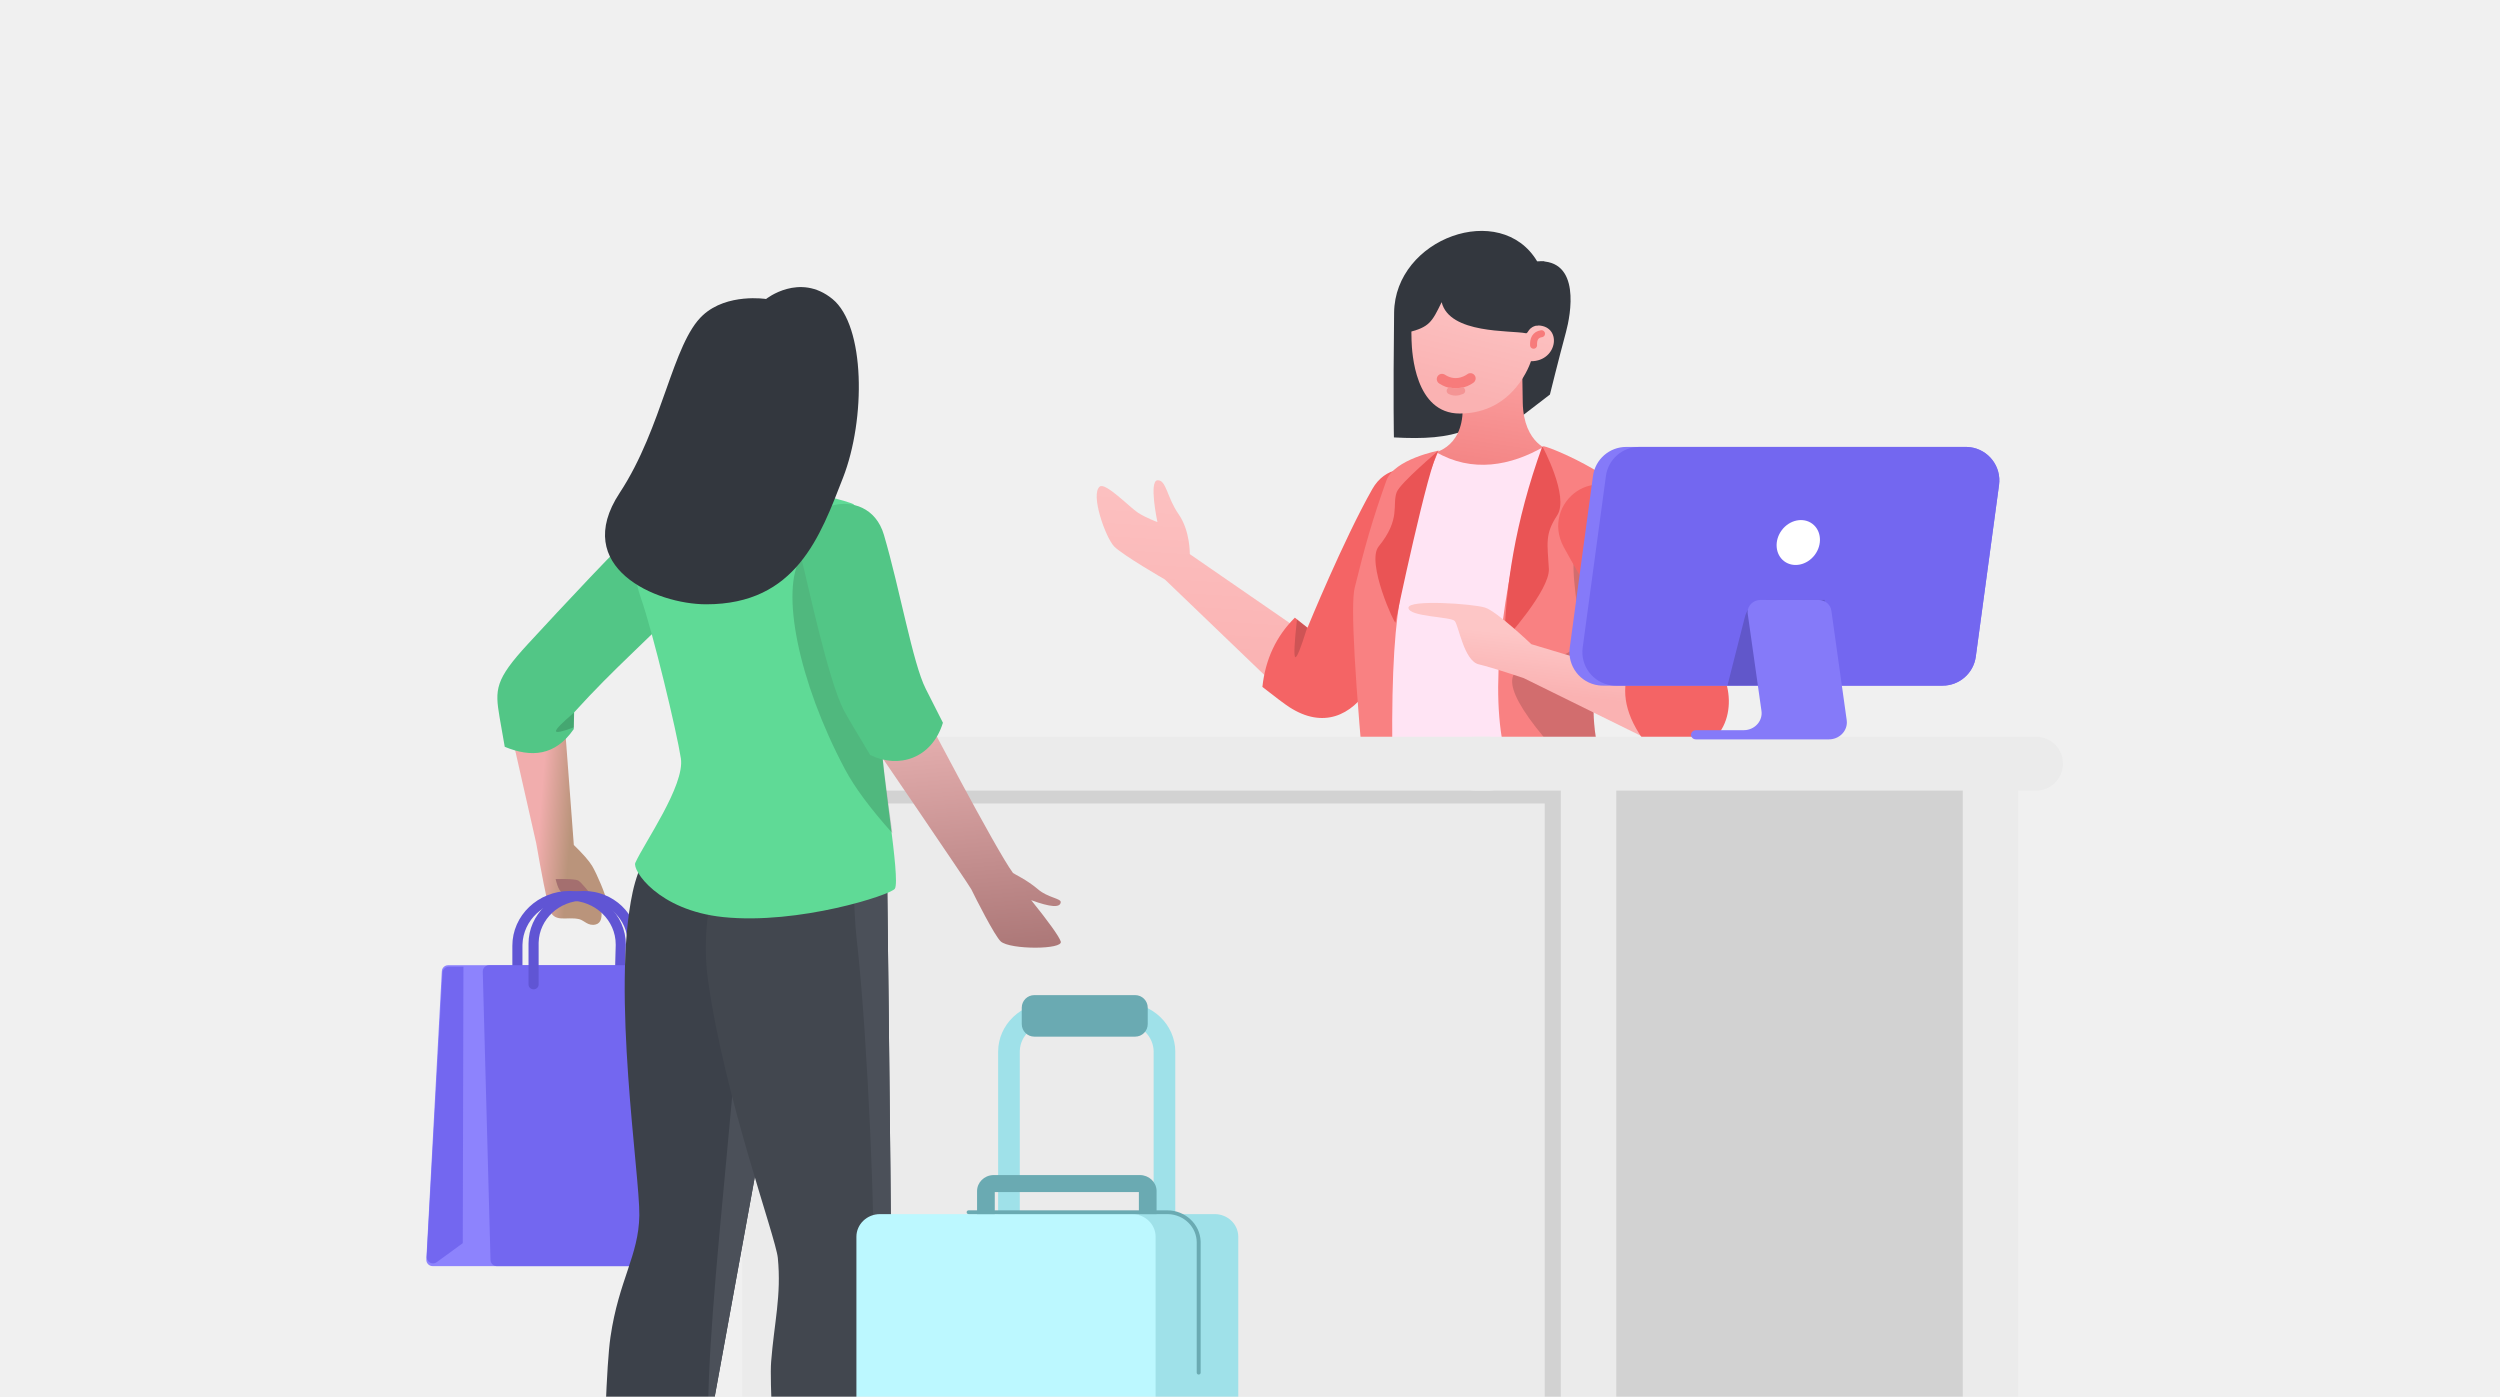
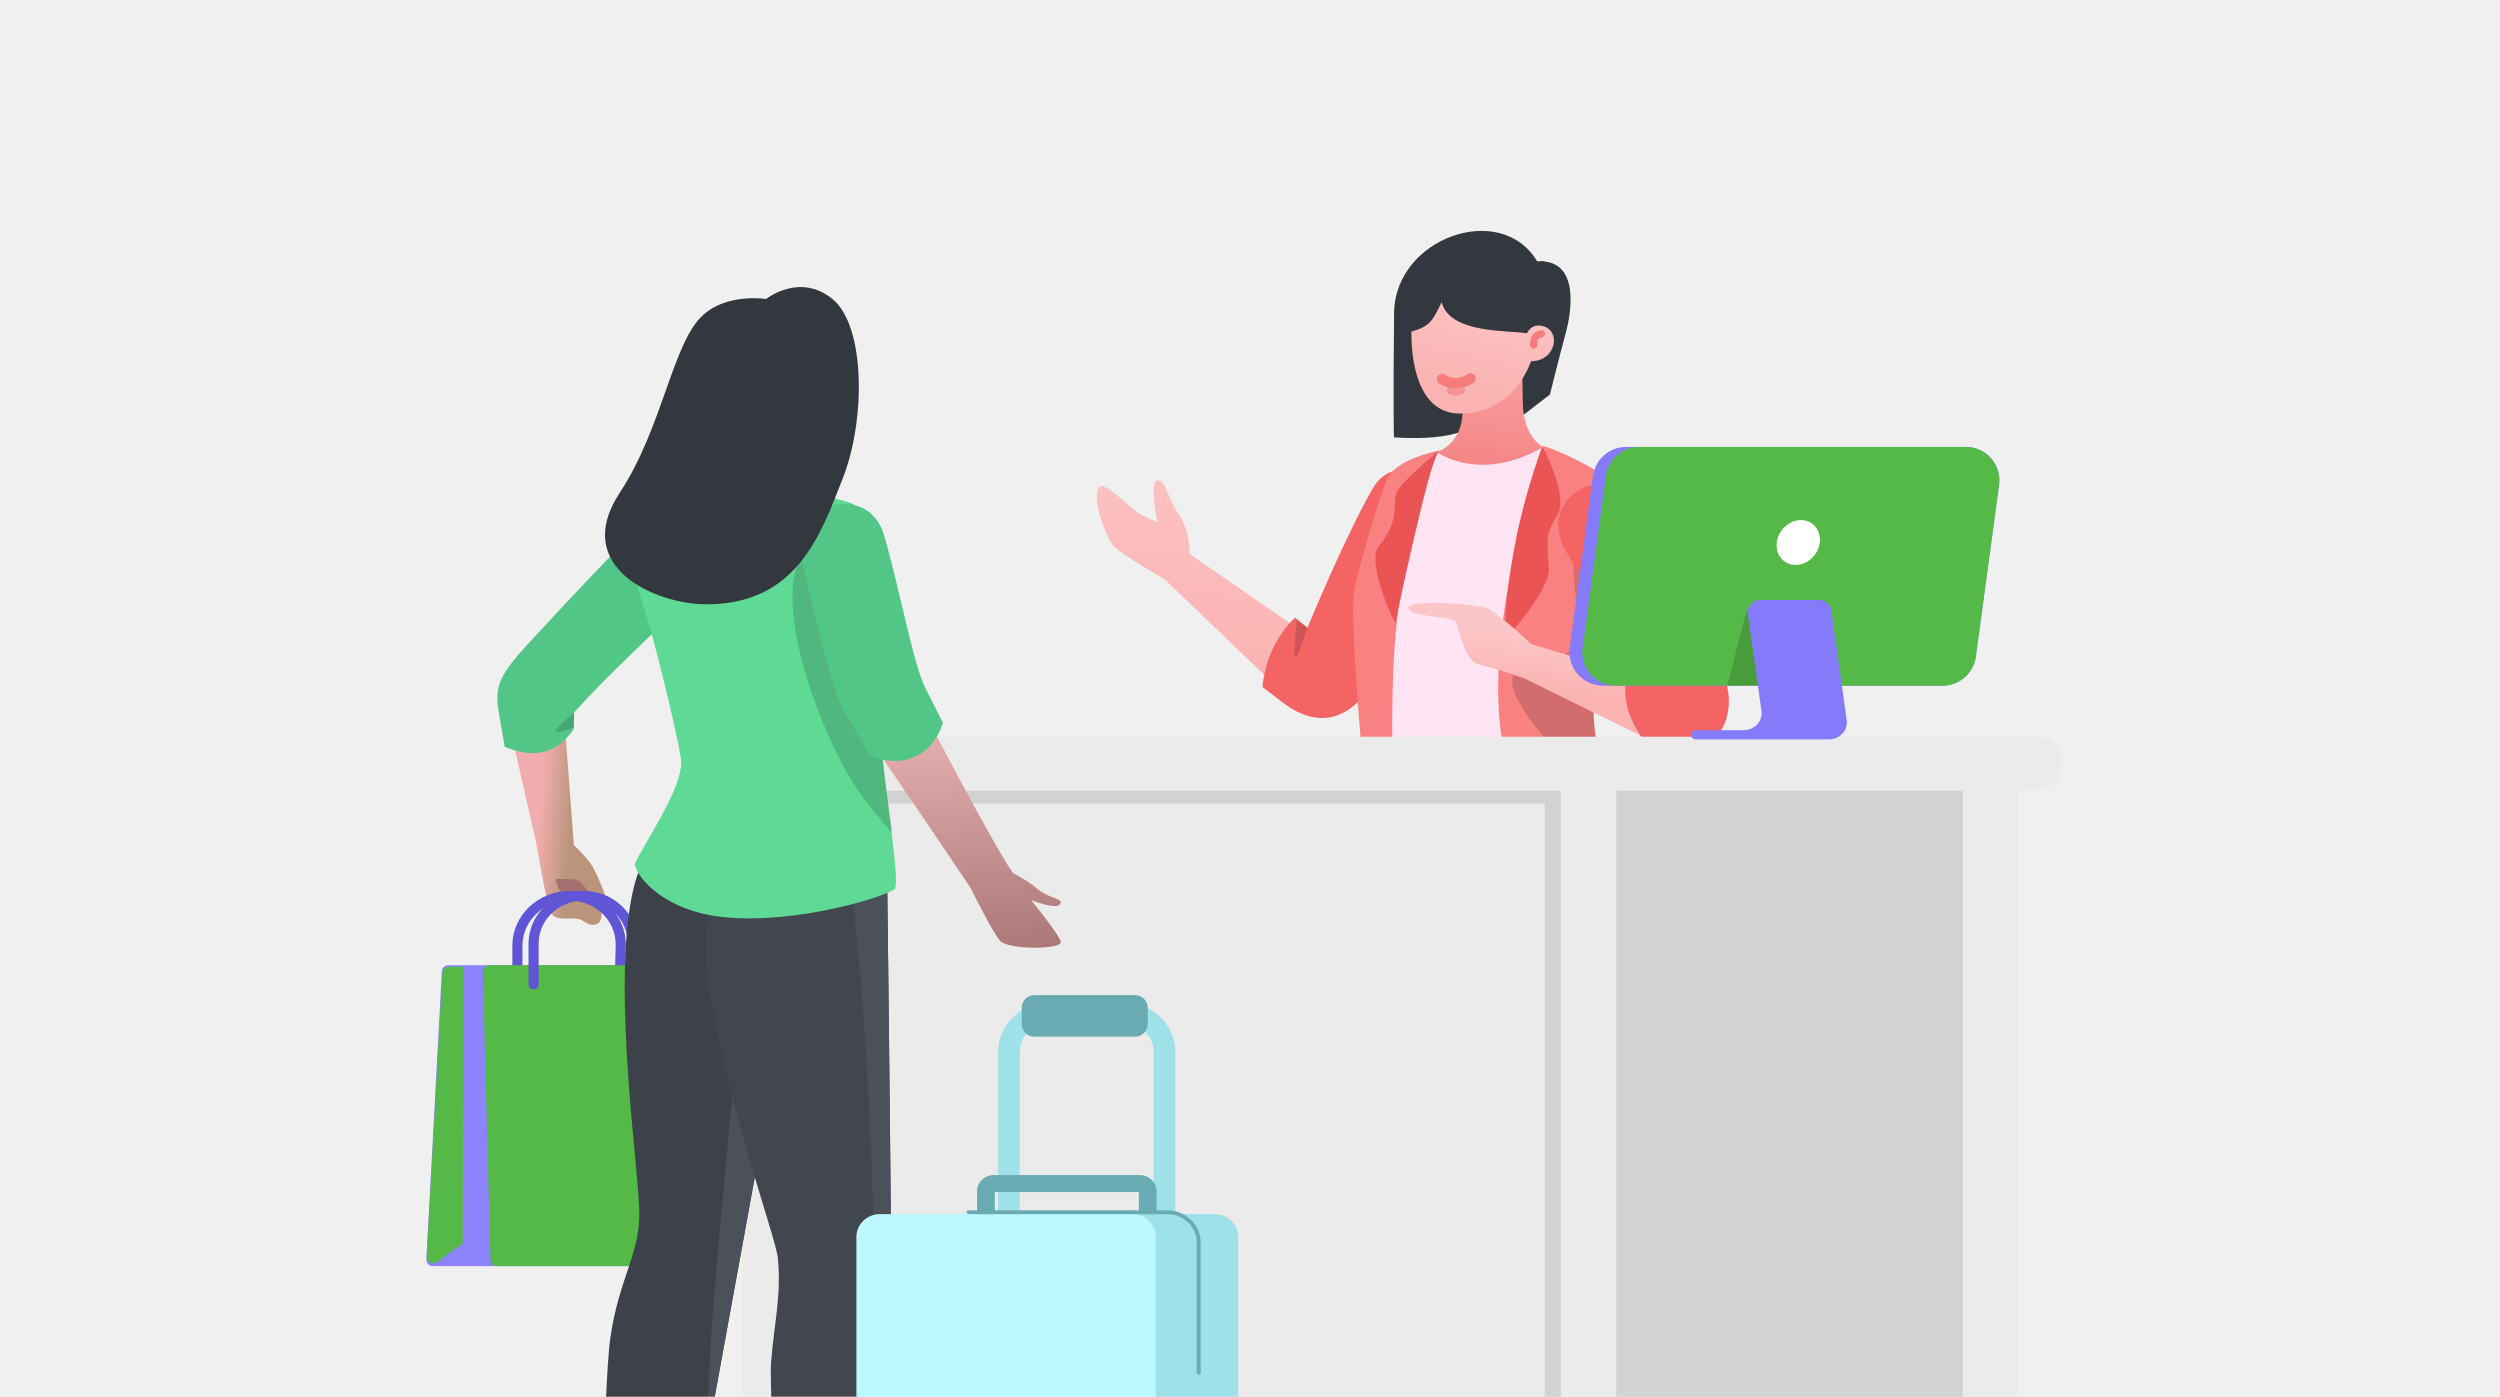
<svg xmlns="http://www.w3.org/2000/svg" xmlns:xlink="http://www.w3.org/1999/xlink" width="358px" height="200px" viewBox="0 0 358 200" version="1.1">
  <defs>
    <path d="M6,0 L352,0 C355.314,-6.08718376e-16 358,2.686 358,6 L358,200 L358,200 L0,200 L0,6 C-4.05812251e-16,2.686 2.686,6.08718376e-16 6,0 Z" id="path-1" />
    <linearGradient x1="100%" y1="28.702%" x2="100%" y2="138.491%" id="linearGradient-3">
      <stop stop-color="#7E1939" offset="0%" />
      <stop stop-color="#E35785" offset="100%" />
    </linearGradient>
    <linearGradient x1="100%" y1="28.702%" x2="100%" y2="96.604%" id="linearGradient-4">
      <stop stop-color="#9C2248" offset="0%" />
      <stop stop-color="#E35785" offset="100%" />
    </linearGradient>
    <linearGradient x1="42.833%" y1="-28.186%" x2="50%" y2="91.05%" id="linearGradient-5">
      <stop stop-color="#FDC6C6" offset="0%" />
      <stop stop-color="#FAB2B2" offset="100%" />
    </linearGradient>
    <linearGradient x1="44.771%" y1="-28.186%" x2="62.919%" y2="121.547%" id="linearGradient-6">
      <stop stop-color="#FFAFAF" offset="0%" />
      <stop stop-color="#F07777" offset="100%" />
    </linearGradient>
    <linearGradient x1="31.713%" y1="-1.016%" x2="55.144%" y2="86.96%" id="linearGradient-7">
      <stop stop-color="#FDC6C6" offset="0%" />
      <stop stop-color="#FAB2B2" offset="100%" />
    </linearGradient>
    <linearGradient x1="42.314%" y1="24.938%" x2="50%" y2="63.158%" id="linearGradient-8">
      <stop stop-color="#FDC6C6" offset="0%" />
      <stop stop-color="#FAB2B2" offset="100%" />
    </linearGradient>
    <linearGradient x1="40.233%" y1="35.954%" x2="59.343%" y2="59.89%" id="linearGradient-9">
      <stop stop-color="#F1ADAD" offset="0%" />
      <stop stop-color="#BA947B" offset="100%" />
    </linearGradient>
    <linearGradient x1="43.599%" y1="-28.186%" x2="50%" y2="111.154%" id="linearGradient-10">
      <stop stop-color="#FDC6C6" offset="0%" />
      <stop stop-color="#A47070" offset="100%" />
    </linearGradient>
    <linearGradient x1="46.493%" y1="-28.186%" x2="50%" y2="111.154%" id="linearGradient-11">
      <stop stop-color="#FDC6C6" offset="0%" />
      <stop stop-color="#A47070" offset="100%" />
    </linearGradient>
  </defs>
  <g id="📝-Pages-New" stroke="none" stroke-width="1" fill="none" fill-rule="evenodd">
    <g id="Knowledge-Base" transform="translate(-288, -445)">
      <g id="Illustration" transform="translate(288, 445)">
        <mask id="mask-2" fill="white">
          <use xlink:href="#path-1" />
        </mask>
        <g id="Mask" />
        <g mask="url(#mask-2)">
          <g transform="translate(61, 32)">
            <g id="Wom2.4" transform="translate(141, 109) scale(-1, 1) translate(-141, -109) translate(95, 0.5)">
              <g id="LLeg" transform="translate(27.06185, 78.22868)">
                <path d="M-6.88594311e-15,4.37589234e-14 C-6.88594311e-15,4.37589234e-14 6.481,59.226 7.01,64.638 C7.539,70.049 6.481,73.968 6.047,79.557 C5.614,85.146 7.701,120.3 7.701,120.3 C10.77,122.06 14.422,122.405 19.065,120.353 C19.065,120.353 23.329,76.56 23.288,66.586 C23.263,60.636 23.912,0.668 23.912,0.668 L-6.88594311e-15,4.37589234e-14 Z" id="Path" fill="url(#linearGradient-3)" />
                <ellipse id="Oval" fill-opacity="0.192" fill="#FFFFFF" transform="translate(19.72723, 67.04502) rotate(3) translate(-19.72723, -67.04502) " cx="19.727" cy="67.045" rx="2.584" ry="4.004" />
                <path d="M10.356,65.124 C10.888,68.87 9.458,75.967 6.066,86.414 L6.023,84.697 C5.975,82.425 5.973,80.654 6.039,79.671 L6.047,79.557 C6.467,74.154 7.469,70.312 7.058,65.174 L6.969,64.224 C6.746,62.034 6.056,55.61 5.19,47.622 L5.665,48.927 C8.293,56.213 9.857,61.612 10.356,65.124 Z" id="Path" fill-opacity="0.192" fill="#FFFFFF" />
              </g>
              <g id="RLeg" transform="translate(6.460736, 75.74981)">
                <path d="M16.46,0 C16.46,0 9.389,5.966 7.532,14.537 C4.438,28.825 5.995,55.214 5.903,61 C5.816,66.787 3.593,70.278 2.401,78.46 C1.209,86.642 2.389,123.207 2.389,123.207 C5.549,124.992 8.977,125.12 12.745,123.1 L34.878,1.908 L16.46,0 Z" id="Path" fill="url(#linearGradient-4)" />
                <ellipse id="Oval" fill-opacity="0.192" fill="#FFFFFF" transform="translate(17.53921, 68.2922) rotate(5) translate(-17.53921, -68.2922) " cx="17.539" cy="68.292" rx="2.906" ry="4.621" />
                <path d="M11.749,5.325 L14.511,5.681 C12.084,10.027 10.858,19.938 10.833,35.414 L10.833,35.905 C10.833,59.305 6.321,67.548 4.505,77.622 L4.451,77.927 C3.364,84.174 2.55,94.185 2.008,107.959 L1.953,104.544 C1.802,94.138 1.799,82.595 2.401,78.46 C3.593,70.278 5.816,66.787 5.903,61 L5.907,60.425 C5.906,53.641 4.53,28.396 7.532,14.537 C8.316,10.917 10.03,7.762 11.749,5.325 Z" id="Path" fill-opacity="0.192" fill="#FFFFFF" />
              </g>
              <g id="LArm" transform="translate(41.03859, 34.68479)">
                <path d="M36.581,12.166 C36.581,12.166 36.514,8.825 38.192,6.436 C39.87,4.046 39.937,1.508 41.207,1.591 C42.477,1.674 41.219,7.574 41.219,7.574 C41.219,7.574 42.83,6.987 43.988,6.245 C45.145,5.503 48.655,1.844 49.475,2.492 C50.866,3.597 48.626,9.828 47.406,11.074 C46.182,12.321 40.142,15.803 40.142,15.803 L22.352,32.886 L19.692,23.817 L36.581,12.166 Z" id="Path" fill="url(#linearGradient-5)" />
                <path d="M0.999,10.658 C3.742,16.721 8.763,27.858 10.833,31.181 C13.427,35.343 17.518,37.176 22.307,34.089 C22.975,33.658 24.268,32.689 26.187,31.183 C25.761,27.228 24.211,23.922 21.539,21.265 C20.329,22.218 19.724,22.695 19.724,22.695 C19.724,22.695 14.578,10.12 10.438,2.835 C6.852,-3.468 -3.175,1.44 0.999,10.658 Z" id="Path" fill="#F46465" />
                <path d="M19.778,22.702 C20.699,25.681 21.268,27.085 21.483,26.912 C21.698,26.74 21.616,24.947 21.236,21.534 L19.778,22.702 Z" id="Path" fill-opacity="0.16" fill="#000000" />
              </g>
              <g id="Head" transform="translate(22.61257, 0)">
                <path d="M7.573,21.808 L7.573,27.173 L3.44,24.001 C3.44,24.001 2.17,18.861 1.137,15.043 C0.489,12.649 -1.09,4.547 5.265,4.927 C10.471,-3.821 25.632,1.593 25.752,12.28 C25.898,25.133 25.779,30.138 25.779,30.138 C17.206,30.607 12.381,29.425 7.573,21.808 Z" id="Path" fill="#33373E" />
                <path d="M3.351,32.023 C3.351,32.023 7.196,31.162 7.329,25.157 C7.462,19.152 7.369,17.102 7.369,17.102 L15.837,16.957 C15.837,16.957 15.93,23.649 15.931,26.07 C15.935,31.956 20.475,32.438 20.475,32.438 C20.475,32.438 19.699,37.295 12.026,37.706 C6.034,38.027 3.351,32.023 3.351,32.023 Z" id="Path" fill="url(#linearGradient-6)" />
                <path d="M5.395,14.104 C1.617,13.964 2.233,19.236 6.157,19.229 C6.157,19.229 8.437,26.718 16.351,26.718 C22.778,26.718 23.196,17.99 23.254,16.248 C23.317,14.392 23.325,8.292 23.325,8.292 L5.248,8.284 L5.395,14.104 Z" id="Path" fill="url(#linearGradient-7)" />
                <path d="M5.102,14.069 C6.668,14.315 6.478,15.303 6.904,15.217 C9.065,14.779 17.816,15.357 18.943,10.77 C20.345,13.636 20.687,14.34 23.774,15.109 L23.774,6.712 L4.249,4.927 C4.249,4.927 4.552,13.982 5.102,14.069 Z" id="Path" fill="#33373E" />
                <path d="M14.961,21.057 C14.961,21.057 16.284,23.087 18.8,22.407" id="Path" stroke="#F77B7B" stroke-width="1.5" stroke-linecap="round" transform="translate(16.88053, 21.80175) rotate(-18) translate(-16.88053, -21.80175) " />
                <path d="M16.066,23.478 C16.661,23.715 17.226,23.714 17.721,23.439" id="Path" stroke="#F49494" stroke-linecap="round" transform="translate(16.89376, 23.54516) rotate(2) translate(-16.89376, -23.54516) " />
                <path d="M5.578,17.034 C5.806,16.219 5.693,15.504 4.842,15.169" id="Path-8" stroke="#F77B7B" stroke-linecap="round" transform="translate(5.261431, 16.10127) rotate(-13) translate(-5.261431, -16.10127) " />
              </g>
              <g id="Body" transform="translate(12.92147, 30.7926)">
                <path d="M13.901,0.616 C18.726,3.433 24.304,4.465 29.496,1.407 C37.97,17.333 40.082,36.336 38.044,57.34 C25.687,62.003 15.302,61.086 6.461,55.756 L13.901,0.616 Z" id="Path" fill="#FFE4F4" />
                <path d="M14.112,0.629 C22.103,25.581 26.895,60.956 1.938,54.802 C15.195,31.535 -2.827,21.063 1.258,9.038 C2.655,4.927 14.008,0.306 14.112,0.629 Z" id="Path" fill="#F98182" />
                <path d="M5.099,10.99 C14.131,12.289 6.685,27.321 9.667,29.585 C12.648,31.85 17.837,32.094 18.396,33.477 C19.521,36.258 14.085,43.277 2.089,54.534 L1.938,54.802 C13.486,34.534 1.3,23.976 0.666,13.642 C2.004,11.641 3.482,10.758 5.099,10.99 Z" id="Path" fill-opacity="0.16" fill="#000000" />
                <path d="M14.22,0.616 C14.22,0.616 10.314,7.804 12.094,10.51 C13.869,13.215 13.492,14.468 13.282,18.161 C13.109,21.236 19.655,28.438 19.655,28.438 C19.463,21.029 18.209,11.626 14.22,0.616 Z" id="Path" fill="#EA5455" />
                <path d="M29.073,1.232 C32.123,8.522 33.589,14.243 34.956,24.944 C35.716,30.886 35.906,39.987 35.526,52.249 L39.294,52.955 C41.09,34.012 41.688,23.321 41.088,20.882 C39.576,14.742 38.552,11.155 36.556,5.543 C35.457,2.462 29.073,1.232 29.073,1.232 Z" id="Path" fill="#F98182" />
                <path d="M29.073,1.232 C29.073,1.232 34.563,5.859 35.069,7.181 C35.76,8.984 34.438,11.016 37.646,14.948 C39.507,17.223 35.266,26.361 35.247,25.845 C35.247,25.703 30.493,3.088 29.073,1.232 Z" id="Path" fill="#EA5455" />
              </g>
              <g id="RArm" transform="translate(0, 36.88954)">
                <path d="M28.712,22.859 C28.712,22.859 33.632,18.163 35.336,17.618 C37.04,17.073 46.373,16.418 46.31,17.65 C46.239,18.969 40.233,18.893 39.677,19.542 C39.122,20.191 38.349,25.243 36.25,25.741 C34.155,26.239 29.811,27.713 29.811,27.713 L10.478,37.235 L12.538,27.714 L28.712,22.859 Z" id="Path" fill="url(#linearGradient-8)" />
                <path d="M13.903,2.975 C8.039,10.865 3.032,22.883 1.11,27.568 C-0.812,32.253 1.127,39.32 9.578,37.933 C10.248,37.823 11.129,37.565 12.221,37.161 C15.328,33.1 15.873,29.614 14.713,26.511 C13.985,26.804 13.62,26.95 13.62,26.95 C13.62,26.95 22.02,12.759 24.071,8.954 C27.497,2.6 19.069,-3.976 13.903,2.975 Z" id="Path" fill="#F46465" />
                <path d="M13.62,26.95 C10.776,28.275 9.533,28.646 9.89,28.063 C10.248,27.48 12.033,26.19 15.245,24.192 L13.62,26.95 Z" id="Path" fill-opacity="0.16" fill="#000000" />
              </g>
            </g>
            <g id="Group-25" transform="translate(37, 73.5)">
              <polygon id="Rectangle" fill="#EBEBEB" points="179.554 2.572 191.016 2.572 191.016 146.657 179.554 146.657" />
              <polygon id="Rectangle" fill="#D2D2D2" points="115.333 2.572 183.071 2.572 183.071 146.657 115.333 146.657" />
              <polygon id="Rectangle" fill="#EBEBEB" points="121.988 2.572 133.451 2.572 133.451 146.657 121.988 146.657" />
              <polygon id="Rectangle" fill="#D2D2D2" points="122.924 2.572 125.505 2.572 125.505 146.657 122.924 146.657" />
              <polygon id="Rectangle" fill="#EBEBEB" points="111.74 2.572 123.203 2.572 123.203 146.657 111.74 146.657" />
              <polygon id="Rectangle" fill="#EBEBEB" points="8.3 2.572 115.258 2.572 115.258 146.657 8.3 146.657" />
              <polygon id="Rectangle" fill="#D2D2D2" points="8.224 1.837 125.303 1.837 125.303 9.555 8.224 9.555" />
              <path d="M3.859,0 L115.118,0 C117.25,4.47172551e-15 118.977,1.728 118.977,3.859 C118.977,5.99 117.25,7.718 115.118,7.718 L3.859,7.718 C1.728,7.718 2.60988004e-16,5.99 0,3.859 C-2.60988004e-16,1.728 1.728,3.91482006e-16 3.859,0 Z" id="Rectangle" fill="#EBEBEB" />
              <path d="M113.296,0 L193.559,0 C195.69,-1.58910568e-14 197.418,1.728 197.418,3.859 C197.418,5.99 195.69,7.718 193.559,7.718 L113.296,7.718 C111.165,7.718 109.438,5.99 109.438,3.859 C109.438,1.728 111.165,3.91482006e-16 113.296,0 Z" id="Rectangle" fill="#EBEBEB" />
            </g>
            <g id="Desktop1" transform="translate(194.5, 53) scale(-1, 1) translate(-194.5, -53) translate(163, 32)">
              <path d="M5.494,-5.53605471e-14 L54.126,-5.53605471e-14 C56.528,-5.66899778e-14 58.56,1.776 58.883,4.156 L62.211,28.74 C62.567,31.367 60.726,33.785 58.099,34.141 C57.885,34.17 57.67,34.184 57.455,34.184 L8.822,34.184 C6.42,34.184 4.388,32.409 4.066,30.028 L0.737,5.444 C0.381,2.817 2.223,0.399 4.85,0.043 C5.063,0.015 5.278,-5.70973333e-14 5.494,-5.53605471e-14 Z" id="Rectangle" fill="#857AF9" />
-               <path d="M5.494,-5.53605471e-14 L52.275,-5.53605471e-14 C54.677,-6.00687253e-14 56.709,1.776 57.031,4.156 L60.36,28.74 C60.716,31.367 58.874,33.785 56.247,34.141 C56.034,34.17 55.819,34.184 55.603,34.184 L8.822,34.184 C6.42,34.184 4.388,32.409 4.066,30.028 L0.737,5.444 C0.381,2.817 2.223,0.399 4.85,0.043 C5.063,0.015 5.278,-5.70973333e-14 5.494,-5.53605471e-14 Z" id="Rectangle" fill="#7367F0" />
+               <path d="M5.494,-5.53605471e-14 L52.275,-5.53605471e-14 C54.677,-6.00687253e-14 56.709,1.776 57.031,4.156 L60.36,28.74 C60.716,31.367 58.874,33.785 56.247,34.141 C56.034,34.17 55.819,34.184 55.603,34.184 L8.822,34.184 C6.42,34.184 4.388,32.409 4.066,30.028 L0.737,5.444 C0.381,2.817 2.223,0.399 4.85,0.043 C5.063,0.015 5.278,-5.70973333e-14 5.494,-5.53605471e-14 Z" id="Rectangle" fill="#55b947" />
              <path d="M25.714,21.913 L34.026,21.913 C35.49,21.913 36.767,22.906 37.127,24.324 L39.635,34.184 L39.635,34.184 L25.714,34.087 L25.714,21.913 Z" id="Rectangle" fill-opacity="0.16" fill="#000000" />
              <ellipse id="Oval" fill="#FFFFFF" transform="translate(29.4862, 13.68903) rotate(-37) translate(-29.4862, -13.68903) " cx="29.486" cy="13.689" rx="2.952" ry="3.355" />
              <path d="M34.89,21.913 C35.913,21.913 36.742,22.698 36.742,23.666 C36.742,23.736 36.737,23.806 36.729,23.875 L34.757,37.805 C34.568,39.138 35.557,40.363 36.964,40.542 C37.077,40.556 37.191,40.563 37.306,40.563 L44.151,40.563 C44.535,40.563 44.846,40.858 44.846,41.221 C44.846,41.584 44.535,41.878 44.151,41.878 L25.101,41.878 C23.681,41.878 22.529,40.788 22.529,39.443 C22.529,39.336 22.537,39.229 22.552,39.123 L24.747,23.457 C24.859,22.576 25.648,21.913 26.585,21.913 L34.89,21.913 Z" id="Path" fill="#857AF9" />
            </g>
            <g id="Wom4.7" transform="translate(46, 114.5) scale(-1, 1) translate(-46, -114.5) translate(0, 8.5)">
              <g id="RArm" transform="translate(50.82518, 32.53227)">
                <g id="Group-10" transform="translate(21.76113, 42.48585) scale(-1, 1) rotate(-15) translate(-21.76113, -42.48585) translate(16.26113, 24.48585)">
                  <path d="M5.778,23.755 C6.712,25.319 7.297,26.507 7.533,27.316 C7.888,28.53 8.388,32.052 8.222,32.729 C8.111,33.181 7.776,33.387 7.218,33.348 C7.098,34.823 6.652,35.56 5.878,35.56 C4.75,35.56 4.41,34.559 3.788,34.22 C2.099,33.303 0.022,33.923 0.022,31.515 C0.022,29.909 0.229,26.77 0.643,22.097 L1.484,0.553 L10.008,1.369 L5.778,23.755 Z" id="Path-17" fill="url(#linearGradient-9)" />
                  <path d="M7.218,33.348 C6.089,30.618 5.376,29.114 5.077,28.838 C4.779,28.561 3.753,28.214 1.999,27.796 C1.954,29.191 2.176,29.95 2.664,30.075 C3.056,30.175 4.957,31.289 5.932,31.953 C6.263,32.178 6.692,32.643 7.218,33.348 Z" id="Path-18" fill="#A46F6F" />
                </g>
                <path d="M10.101,2.065 C2.983,-4.102 -3.95,4.865 2.662,11.653 C10.052,19.242 13.981,22.39 19.957,28.978 C19.957,28.978 19.976,29.779 20.015,31.379 C22.683,35.242 26.105,35.471 29.896,33.91 C30.27,31.801 30.515,30.398 30.632,29.701 C31.305,25.691 31.326,24.331 26.53,19.137 C21.734,13.944 13.191,4.742 10.101,2.065 Z" id="Path" fill="#52C686" />
                <path d="M19.994,29.03 C21.706,30.489 22.562,31.362 22.562,31.651 C22.562,31.94 21.706,31.764 19.994,31.123 L19.994,29.03 Z" id="Path-24" fill-opacity="0.16" fill="#000000" />
              </g>
              <g id="Group-72" transform="translate(70.5, 114.0481) scale(-1, 1) translate(-70.5, -114.0481) translate(49, 86.54812)">
                <path d="M3.169,11.171 L35.578,11.171 C36.075,11.171 36.478,11.574 36.478,12.071 L36.478,53.361 C36.478,53.858 36.075,54.261 35.578,54.261 L0.95,54.261 C0.453,54.261 0.05,53.858 0.05,53.361 C0.05,53.345 0.05,53.329 0.051,53.313 L2.27,12.023 C2.296,11.546 2.691,11.171 3.169,11.171 Z" id="Rectangle" fill="#8D83FD" />
                <path d="M20.589,0.537 C25.023,0.537 28.618,3.967 28.618,8.198 L28.617,8.296 L28.495,12.847 C28.484,13.228 28.152,13.529 27.752,13.519 C27.379,13.51 27.08,13.233 27.05,12.886 L27.048,12.811 L27.168,8.36 C27.17,8.306 27.17,8.252 27.17,8.198 C27.17,4.73 24.224,1.918 20.589,1.918 C16.91,1.918 13.916,4.717 13.819,8.205 L13.816,8.38 L13.816,12.829 C13.816,13.21 13.492,13.519 13.092,13.519 C12.719,13.519 12.412,13.25 12.373,12.904 L12.369,12.829 L12.369,8.38 C12.369,4.048 16.049,0.537 20.589,0.537 Z" id="Path" fill="#6055D4" />
-                 <path d="M9.031,11.171 L39.1,11.171 C39.578,11.171 39.973,11.546 39.998,12.023 L42.218,53.313 C42.244,53.809 41.864,54.233 41.367,54.26 C41.351,54.261 41.335,54.261 41.319,54.261 L10.14,54.261 C9.653,54.261 9.254,53.873 9.241,53.386 L8.131,12.096 C8.118,11.599 8.51,11.185 9.007,11.172 C9.015,11.172 9.023,11.171 9.031,11.171 Z" id="Rectangle" fill="#7367F0" />
+                 <path d="M9.031,11.171 L39.1,11.171 C39.578,11.171 39.973,11.546 39.998,12.023 L42.218,53.313 C42.244,53.809 41.864,54.233 41.367,54.26 C41.351,54.261 41.335,54.261 41.319,54.261 L10.14,54.261 C9.653,54.261 9.254,53.873 9.241,53.386 L8.131,12.096 C8.118,11.599 8.51,11.185 9.007,11.172 C9.015,11.172 9.023,11.171 9.031,11.171 Z" id="Rectangle" fill="#55b947" />
                <path d="M22.583,0.537 C26.853,0.537 30.314,3.84 30.314,7.913 L30.312,8.087 L30.167,13.95 C30.158,14.331 29.826,14.633 29.427,14.624 C29.054,14.616 28.753,14.339 28.723,13.993 L28.72,13.917 L28.865,8.055 C28.866,8.008 28.867,7.961 28.867,7.913 C28.867,4.602 26.054,1.918 22.583,1.918 C19.081,1.918 16.23,4.581 16.135,7.901 L16.132,8.073 L16.132,13.934 C16.132,14.315 15.808,14.624 15.408,14.624 C15.035,14.624 14.728,14.355 14.689,14.009 L14.685,13.934 L14.685,8.073 C14.685,3.911 18.221,0.537 22.583,0.537 Z" id="Path" fill="#6055D4" />
-                 <path d="M5.365,11.388 L5.268,50.976 L1.534,53.696 C1.132,53.989 0.569,53.901 0.277,53.499 C0.154,53.331 0.094,53.126 0.105,52.919 L2.366,12.239 C2.393,11.762 2.787,11.388 3.265,11.388 L5.365,11.388 L5.365,11.388 Z" id="Path-98" fill="#7367F0" />
+                 <path d="M5.365,11.388 L5.268,50.976 L1.534,53.696 C1.132,53.989 0.569,53.901 0.277,53.499 C0.154,53.331 0.094,53.126 0.105,52.919 L2.366,12.239 C2.393,11.762 2.787,11.388 3.265,11.388 L5.365,11.388 L5.365,11.388 Z" id="Path-98" fill="#55b947" />
              </g>
              <g id="RLeg" transform="translate(35.16814, 72.74425)">
                <path d="M0,1.902 L18.341,0 L18.61,0.239 C19.917,1.427 25.598,6.946 27.23,14.489 C30.312,28.73 26.188,55.031 26.279,60.799 C26.366,66.566 29.222,70.046 30.41,78.201 C31.597,86.355 31.709,122.799 31.709,122.799 C28.561,124.579 25.792,124.706 22.039,122.693 L0,1.902 Z" id="Path" fill="#3C414A" />
                <path d="M16.383,91.69 L1.82852956e-14,1.902 L10.197,0.844 C10.652,32.037 16.993,74.2 16.383,91.69 Z" id="Path" fill="#4B5059" />
              </g>
              <g id="LLEg" transform="translate(16.30481, 75.21494)">
                <path d="M9.766,0.666 L30.36,0 L30.514,0.272 C31.514,2.08 36.989,12.668 35.299,24.703 C32.925,41.595 25.605,61.399 25.31,64.424 C24.783,69.818 25.837,73.723 26.269,79.294 C26.7,84.865 23.978,119.903 23.978,119.903 C20.922,121.656 17.286,122.001 12.662,119.956 C10.309,88.228 9.121,69.853 9.101,64.832 C9.07,57.301 9.766,0.666 9.766,0.666 Z" id="Path" fill="#42474F" />
                <path d="M14.003,18.937 L13.865,20.189 C12.444,33.386 11.243,61.414 11.75,65.736 L11.821,66.284 C12.388,71.053 12.237,83.023 11.367,102.196 L10.595,91.191 C9.661,77.563 9.165,68.951 9.106,65.352 L9.101,64.832 C9.07,57.301 9.766,0.666 9.766,0.666 L14.109,0.526 C14.573,7.767 14.538,13.904 14.003,18.937 Z" id="Path" fill="#4B5059" />
              </g>
              <g id="Body" transform="translate(23.25663, 29.18373)">
                <path d="M31.41,2.554 C34.116,6.345 38.624,19.214 38.88,22.109 C39.168,25.448 35.416,30.768 35.354,35.602 C35.299,40.437 38.153,56.222 37.295,57.582 C36.757,58.443 23.533,62.762 12.722,61.644 C3.387,60.678 -0.333,54.909 0.129,53.872 C1.392,51.04 7.25,42.775 6.653,38.917 C6.063,35.059 2.637,20.818 0.936,15.972 C-0.758,11.125 -0.193,6.036 2.969,3.951 C4.534,2.919 8.709,-0.013 16.145,4.42175139e-05 C23.58,0.014 31.201,2.26 31.41,2.554 Z" id="Path" fill="#5FDA96" transform="translate(19.44791, 30.91374) scale(-1, 1) translate(-19.44791, -30.91374) " />
                <path d="M3.265,11.516 L3.951,11.221 C10.141,8.607 13.834,8.234 15.028,10.101 C18.024,14.785 15.441,27.864 8.752,40.456 C7.365,43.068 5.101,46.121 1.96,49.615 L2.177,47.972 C2.794,43.383 3.571,38.147 3.542,35.602 C3.48,30.768 -0.272,25.448 0.016,22.109 C0.156,20.525 1.57,15.953 3.265,11.516 Z" id="Path" fill-opacity="0.16" fill="#000000" />
              </g>
              <g id="Head" transform="translate(32.72671, 8.205586)" fill="url(#linearGradient-10)">
                <path d="M1.84,5.121 C-0.694,5.386 -0.514,9.636 2.571,9.858 C3.201,13.956 5.45,15.908 8.191,16.134 L8.039,22.332 L20.165,22.325 C20.165,22.325 16.75,17.947 16.92,11.953 C17.091,5.958 16.806,0.328 16.806,0.328 L1.1,0.597 L1.84,5.121 Z" id="Path" />
              </g>
              <g id="LArm" transform="translate(0, 31.66065)">
                <path d="M26.786,32.07 C26.786,32.07 15.174,54.537 14.942,55.215 C14.49,56.535 12.43,62.256 11.662,63.14 C10.494,64.482 2.883,65.412 3.142,64.186 C3.307,63.402 4.467,61.273 6.621,57.798 C4.009,59.142 2.621,59.411 2.457,58.604 C2.347,58.066 4.227,57.736 5.46,56.379 C6.858,54.841 8.678,53.721 8.735,53.619 C10.817,49.888 18.762,28.736 18.762,28.736 L26.786,32.07 Z" id="Path" fill="url(#linearGradient-11)" transform="translate(14.61906, 46.74696) rotate(7) translate(-14.61906, -46.74696) " />
                <path d="M26.423,4.427 C24.124,12.255 22.288,22.818 20.443,26.461 C20.141,27.057 19.318,28.683 17.973,31.338 C19.551,36.446 24.287,37.979 28.395,35.946 C30.474,32.504 31.728,30.377 32.156,29.565 C34.41,25.291 37.426,10.913 38.284,7.624 C40.251,0.086 28.723,-3.4 26.423,4.427 Z" id="Path" fill="#52C686" />
              </g>
              <path d="M32.114,30.084 C38.319,20.658 39.641,8.656 44.041,4.627 C47.533,1.43 53.077,2.317 53.077,2.317 C53.077,2.317 57.878,-1.525 62.586,2.317 C67.294,6.159 67.37,19.52 64.096,27.918 C60.823,36.316 57.387,46.036 44.509,46.036 C37.293,46.036 25.105,40.73 32.114,30.084 Z" id="Path" fill="#33373E" transform="translate(48.18928, 23.32264) scale(-1, 1) translate(-48.18928, -23.32264) " />
            </g>
            <g id="Group-113" transform="translate(56, 110.5)">
              <path d="M43.972,1.081 C48.02,1.081 51.301,4.228 51.301,8.11 L51.301,62.179 L25.933,62.179 L25.933,8.11 C25.933,4.228 29.214,1.081 33.261,1.081 L43.972,1.081 Z M43.972,4.055 L33.261,4.055 C30.972,4.055 29.108,5.8 29.035,7.979 L29.033,8.11 L29.033,59.205 L48.201,59.205 L48.201,8.11 C48.201,5.915 46.381,4.127 44.109,4.057 L43.972,4.055 Z" id="Rectangle" fill="#9FE1E9" />
              <path d="M31.115,0 L45.555,0 C46.549,-4.04660118e-16 47.355,0.806 47.355,1.8 L47.355,4.148 C47.355,5.142 46.549,5.948 45.555,5.948 L31.115,5.948 C30.121,5.948 29.315,5.142 29.315,4.148 L29.315,1.8 C29.315,0.806 30.121,-3.94290921e-17 31.115,0 Z" id="Rectangle" fill="#6AAAB2" />
              <path d="M46.227,25.769 C47.512,25.769 48.56,26.739 48.621,27.956 L48.623,28.067 L48.623,33.678 L46.087,33.678 L46.087,28.202 L25.452,28.202 L25.452,33.252 L22.915,33.252 L22.915,28.067 C22.915,26.836 23.925,25.83 25.195,25.772 L25.311,25.769 L46.227,25.769 Z" id="Path" fill="#6AAAB2" />
              <path d="M26.496,31.36 L56.939,31.36 C58.807,31.36 60.321,32.812 60.321,34.604 L60.321,103.812 C60.321,105.603 58.807,107.056 56.939,107.056 L26.496,107.056 C24.628,107.056 23.114,105.603 23.114,103.812 L23.114,34.604 C23.114,32.812 24.628,31.36 26.496,31.36 Z" id="Rectangle" fill="#9FE1E9" />
              <path d="M9.02,31.36 L45.1,31.36 C46.968,31.36 48.483,32.812 48.483,34.604 L48.483,103.812 C48.483,105.603 46.968,107.056 45.1,107.056 L9.02,107.056 C7.152,107.056 5.638,105.603 5.638,103.812 L5.638,34.604 C5.638,32.812 7.152,31.36 9.02,31.36 Z" id="Rectangle" fill="#BCF8FF" />
              <path d="M50.142,30.819 C52.74,30.819 54.856,32.803 54.932,35.277 L54.934,35.415 L54.934,54.069 C54.934,54.218 54.808,54.339 54.652,54.339 C54.514,54.339 54.398,54.243 54.375,54.117 L54.37,54.069 L54.37,35.415 C54.37,33.219 52.551,31.431 50.279,31.362 L50.142,31.36 L21.704,31.36 C21.549,31.36 21.422,31.239 21.422,31.089 C21.422,30.957 21.522,30.846 21.654,30.823 L21.704,30.819 L50.142,30.819 Z" id="Path-216" fill="#6AAAB2" />
            </g>
          </g>
        </g>
      </g>
    </g>
  </g>
</svg>
